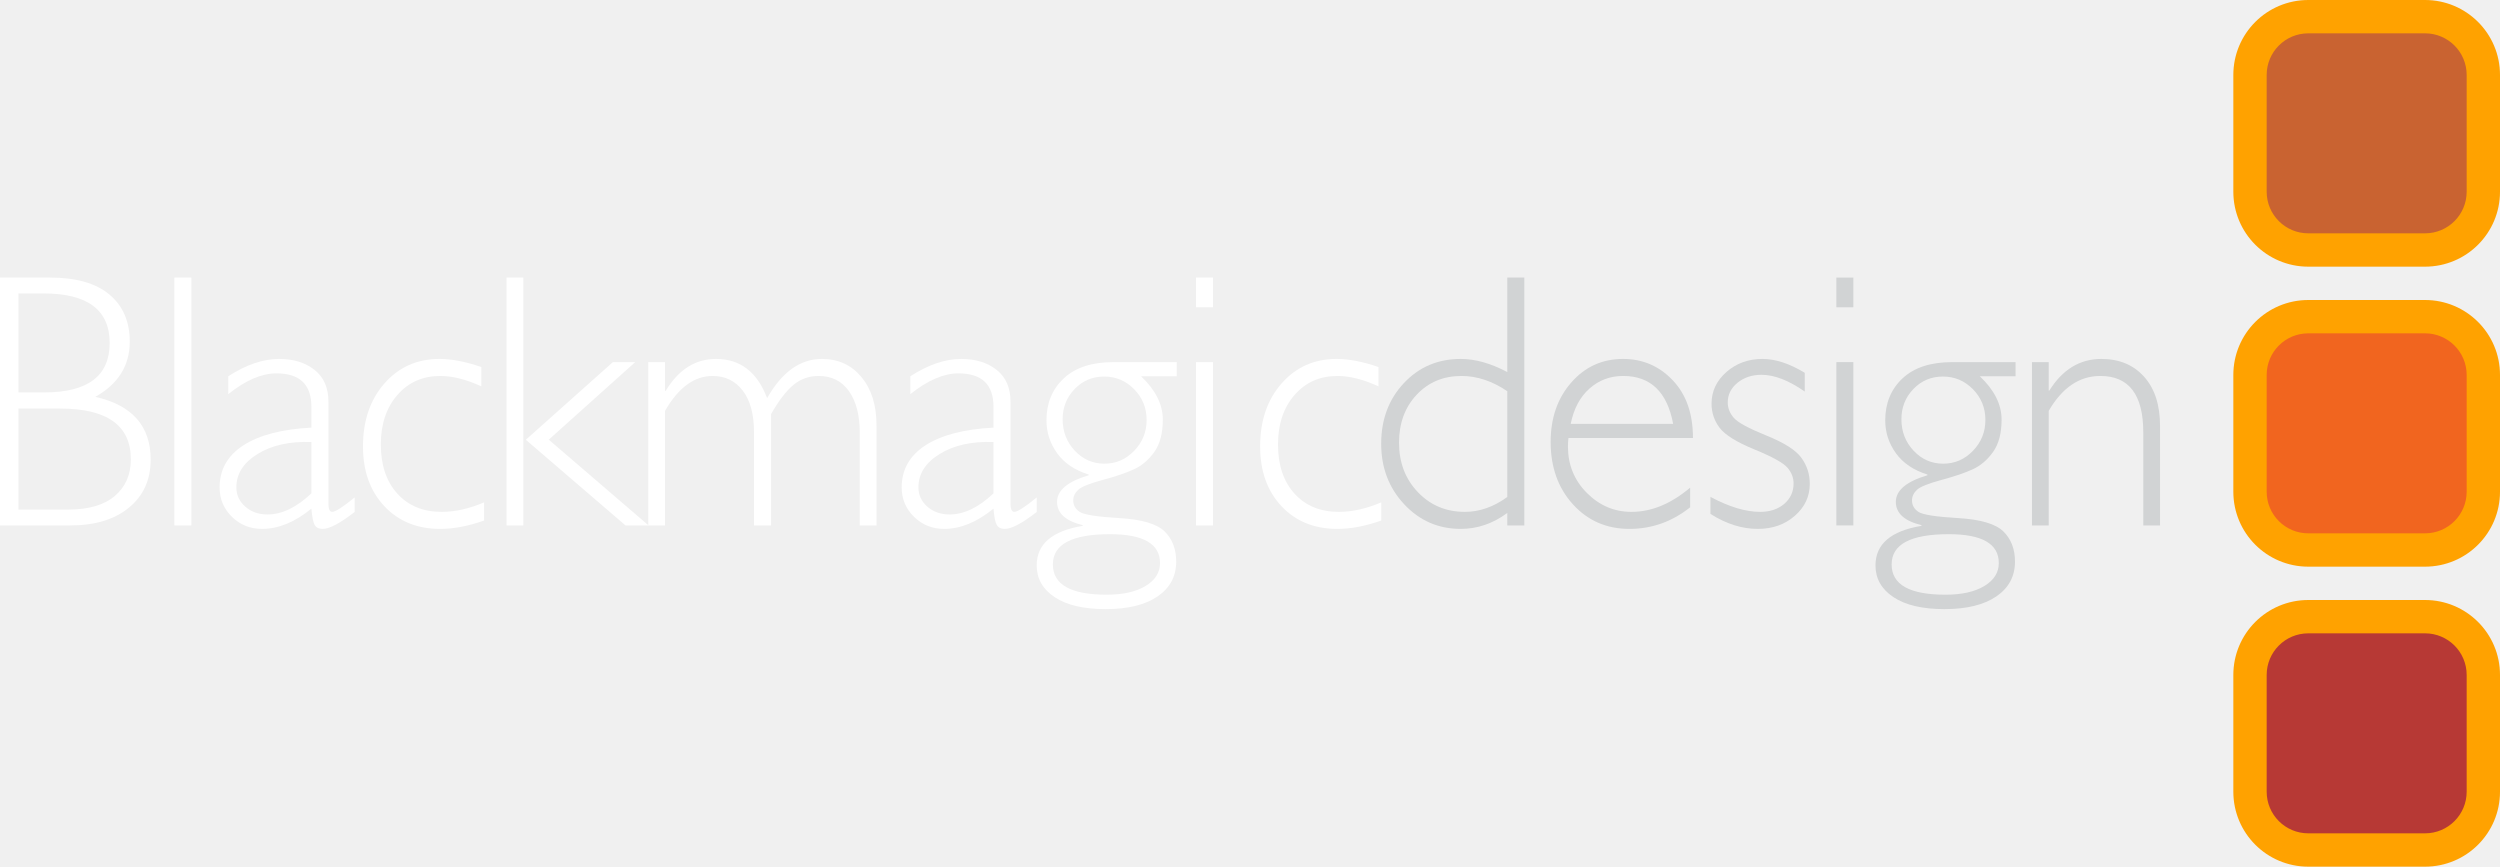
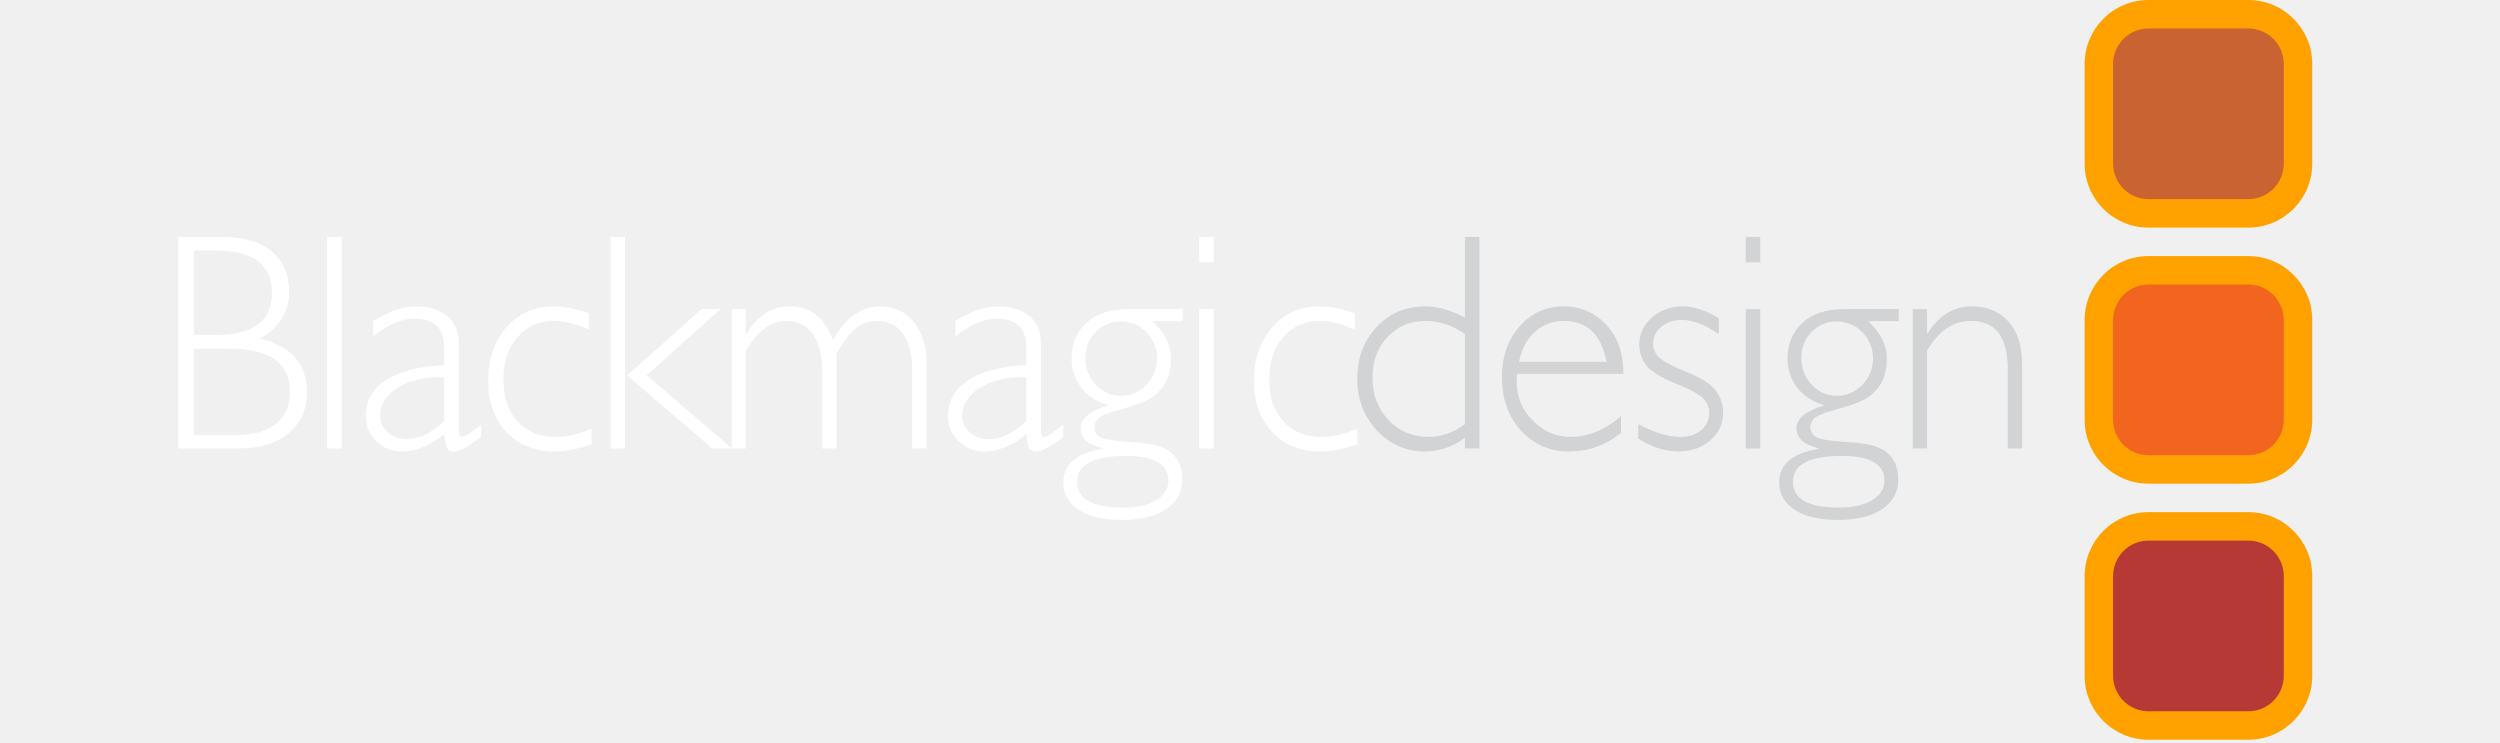
- <svg xmlns="http://www.w3.org/2000/svg" width="150px" height="52px" viewBox="0 0 150 52" version="1.1">
-   <g id="gn-logo" stroke="none" stroke-width="1" fill="none" fill-rule="evenodd">
-     <rect id="ring-fill-3" fill="#B73935" fill-rule="nonzero" x="135" y="37" width="14" height="14" rx="3.5" />
-     <rect id="ring-fill-2" fill="#F1651F" fill-rule="nonzero" x="135" y="19" width="14" height="14" rx="3.5" />
-     <rect id="ring-fill-1" fill="#C96331" fill-rule="nonzero" x="135" y="1" width="14" height="14" rx="3.5" />
-     <path d="M136,40.499 L136,47.501 C136,48.883 137.117,50 138.499,50 L145.501,50 C146.883,50 148,48.883 148,47.501 L148,40.499 C148,39.117 146.883,38 145.501,38 L138.499,38 C137.117,38 136,39.117 136,40.499 Z M134,40.499 C134,38.014 136.01,36 138.499,36 L145.501,36 C147.986,36 150,38.01 150,40.499 L150,47.501 C150,49.986 147.99,52 145.501,52 L138.499,52 C136.014,52 134,49.99 134,47.501 L134,40.499 Z" id="ring-outline-3" fill="#FFA200" fill-rule="nonzero" />
-     <path d="M136,22.499 L136,29.501 C136,30.883 137.117,32 138.499,32 L145.501,32 C146.883,32 148,30.883 148,29.501 L148,22.499 C148,21.117 146.883,20 145.501,20 L138.499,20 C137.117,20 136,21.117 136,22.499 Z M134,22.499 C134,20.014 136.01,18 138.499,18 L145.501,18 C147.986,18 150,20.01 150,22.499 L150,29.501 C150,31.986 147.99,34 145.501,34 L138.499,34 C136.014,34 134,31.99 134,29.501 L134,22.499 Z" id="ring-outline-2" fill="#FFA200" fill-rule="nonzero" />
-     <path d="M136,4.499 L136,11.501 C136,12.883 137.117,14 138.499,14 L145.501,14 C146.883,14 148,12.883 148,11.501 L148,4.499 C148,3.117 146.883,2 145.501,2 L138.499,2 C137.117,2 136,3.117 136,4.499 Z M134,4.499 C134,2.014 136.01,0 138.499,0 L145.501,0 C147.986,0 150,2.01 150,4.499 L150,11.501 C150,13.986 147.99,16 145.501,16 L138.499,16 C136.014,16 134,13.99 134,11.501 L134,4.499 Z" id="ring-outline-1" fill="#FFA200" fill-rule="nonzero" />
-     <path d="M121.917,21.727 L121.917,31.526 L122.922,31.526 L122.922,24.654 C123.732,23.257 124.765,22.558 126.022,22.558 C127.739,22.558 128.597,23.687 128.597,25.945 L128.597,31.526 L129.602,31.526 L129.602,25.552 C129.602,24.296 129.283,23.312 128.644,22.601 C128.005,21.891 127.152,21.536 126.081,21.536 C124.791,21.536 123.752,22.168 122.963,23.431 L122.922,23.431 L122.922,21.727 L121.917,21.727" id="Fill-19" fill="#D1D3D4" fill-rule="nonzero" />
-     <path d="M119.124,25.196 C119.124,25.915 118.875,26.532 118.379,27.047 C117.88,27.563 117.287,27.821 116.594,27.821 C115.895,27.821 115.302,27.562 114.816,27.042 C114.328,26.523 114.085,25.894 114.085,25.154 C114.085,24.443 114.325,23.837 114.804,23.34 C115.284,22.842 115.874,22.593 116.574,22.593 C117.279,22.593 117.88,22.847 118.379,23.356 C118.875,23.865 119.124,24.478 119.124,25.196 L119.124,25.196 Z M119.928,33.781 C119.928,34.351 119.64,34.81 119.062,35.159 C118.484,35.508 117.707,35.682 116.729,35.682 C114.575,35.682 113.498,35.078 113.498,33.867 C113.498,32.656 114.641,32.051 116.924,32.051 C118.927,32.051 119.928,32.63 119.928,33.781 L119.928,33.781 Z M120.933,21.727 L117.135,21.727 C115.84,21.727 114.846,22.052 114.152,22.701 C113.46,23.351 113.114,24.191 113.114,25.222 C113.114,25.945 113.328,26.604 113.758,27.198 C114.187,27.791 114.818,28.215 115.647,28.472 L115.647,28.514 C114.382,28.891 113.75,29.424 113.75,30.111 C113.75,30.794 114.263,31.26 115.288,31.508 L115.288,31.551 C113.448,31.856 112.529,32.647 112.529,33.925 C112.529,34.716 112.888,35.349 113.606,35.828 C114.325,36.308 115.346,36.547 116.667,36.547 C117.994,36.547 119.032,36.294 119.779,35.786 C120.525,35.277 120.899,34.581 120.899,33.694 C120.899,32.942 120.665,32.339 120.201,31.884 C119.735,31.431 118.833,31.164 117.497,31.086 C116.159,31.008 115.362,30.883 115.106,30.712 C114.848,30.54 114.72,30.313 114.72,30.027 C114.72,29.787 114.822,29.572 115.019,29.388 C115.219,29.202 115.71,29.005 116.492,28.795 C117.274,28.585 117.901,28.372 118.371,28.155 C118.841,27.938 119.246,27.591 119.586,27.115 C119.925,26.638 120.095,25.993 120.095,25.175 C120.095,24.266 119.66,23.399 118.788,22.575 L120.933,22.575 L120.933,21.727 L120.933,21.727 Z" id="Fill-18" fill="#D1D3D4" fill-rule="nonzero" />
-     <polygon id="Fill-17" fill="#D1D3D4" fill-rule="nonzero" points="110.181 18.437 111.202 18.437 111.202 16.654 110.181 16.654" />
-     <polygon id="Fill-16" fill="#D1D3D4" fill-rule="nonzero" points="110.181 31.526 111.202 31.526 111.202 21.727 110.181 21.727" />
-     <path d="M105.751,21.536 C104.9,21.536 104.178,21.797 103.584,22.321 C102.989,22.844 102.692,23.479 102.692,24.225 C102.692,24.751 102.851,25.23 103.171,25.66 C103.492,26.089 104.188,26.525 105.262,26.965 C106.337,27.405 106.998,27.772 107.246,28.06 C107.492,28.348 107.615,28.663 107.615,29.004 C107.615,29.503 107.427,29.912 107.053,30.233 C106.676,30.553 106.197,30.712 105.611,30.712 C104.742,30.712 103.748,30.414 102.627,29.813 L102.627,30.834 C103.568,31.435 104.516,31.734 105.472,31.734 C106.352,31.734 107.091,31.473 107.689,30.949 C108.287,30.427 108.587,29.786 108.587,29.025 C108.587,28.456 108.422,27.94 108.091,27.478 C107.762,27.016 107.061,26.568 105.987,26.134 C104.917,25.702 104.261,25.344 104.023,25.065 C103.783,24.784 103.665,24.479 103.665,24.146 C103.665,23.678 103.86,23.285 104.251,22.966 C104.642,22.648 105.122,22.488 105.691,22.488 C106.46,22.488 107.325,22.823 108.285,23.493 L108.285,22.368 C107.371,21.814 106.528,21.536 105.751,21.536" id="Fill-15" fill="#D1D3D4" fill-rule="nonzero" />
-     <path d="M95.371,23.312 C95.937,22.81 96.61,22.558 97.388,22.558 C99.031,22.558 100.031,23.517 100.389,25.432 L94.242,25.432 C94.427,24.52 94.803,23.814 95.371,23.312 L95.371,23.312 Z M95.209,29.572 C94.454,28.813 94.077,27.885 94.077,26.792 C94.077,26.621 94.088,26.449 94.108,26.281 L101.578,26.281 C101.578,24.819 101.172,23.664 100.361,22.813 C99.552,21.962 98.56,21.536 97.386,21.536 C96.135,21.536 95.099,22.007 94.276,22.951 C93.451,23.892 93.039,25.081 93.039,26.518 C93.039,28.032 93.486,29.282 94.378,30.263 C95.271,31.244 96.399,31.734 97.765,31.734 C99.111,31.734 100.325,31.302 101.41,30.437 L101.41,29.258 C100.263,30.228 99.09,30.712 97.888,30.712 C96.858,30.712 95.965,30.333 95.209,29.572 L95.209,29.572 Z" id="Fill-14" fill="#D1D3D4" fill-rule="nonzero" />
-     <path d="M90.438,29.819 C89.618,30.415 88.769,30.712 87.893,30.712 C86.764,30.712 85.824,30.318 85.071,29.528 C84.318,28.738 83.942,27.749 83.942,26.56 C83.942,25.394 84.295,24.435 84.999,23.685 C85.704,22.934 86.6,22.558 87.689,22.558 C88.619,22.558 89.535,22.863 90.438,23.472 L90.438,29.819 L90.438,29.819 Z M90.438,16.654 L90.438,22.323 C89.446,21.798 88.515,21.536 87.644,21.536 C86.276,21.536 85.138,22.02 84.231,22.988 C83.324,23.955 82.871,25.167 82.871,26.625 C82.871,28.062 83.331,29.272 84.252,30.257 C85.173,31.242 86.304,31.734 87.644,31.734 C88.644,31.734 89.576,31.415 90.438,30.777 L90.438,31.526 L91.459,31.526 L91.459,16.654 L90.438,16.654 L90.438,16.654 Z" id="Fill-13" fill="#D1D3D4" fill-rule="nonzero" />
-     <path d="M80.197,21.536 C78.859,21.536 77.759,22.025 76.898,23.003 C76.038,23.982 75.608,25.241 75.608,26.785 C75.608,28.264 76.035,29.459 76.887,30.369 C77.74,31.279 78.859,31.734 80.242,31.734 C81.052,31.734 81.928,31.567 82.874,31.232 L82.874,30.142 C81.984,30.522 81.135,30.712 80.326,30.712 C79.217,30.712 78.332,30.347 77.671,29.619 C77.01,28.889 76.68,27.906 76.68,26.668 C76.68,25.45 77.011,24.461 77.672,23.7 C78.333,22.938 79.193,22.558 80.249,22.558 C80.982,22.558 81.802,22.765 82.707,23.181 L82.707,22.021 C81.768,21.698 80.93,21.536 80.197,21.536" id="Fill-12" fill="#FFFFFF" fill-rule="nonzero" />
-     <polygon id="Fill-11" fill="#FFFFFF" fill-rule="nonzero" points="71.759 18.437 72.78 18.437 72.78 16.654 71.759 16.654" />
-     <polygon id="Fill-10" fill="#FFFFFF" fill-rule="nonzero" points="71.759 31.526 72.78 31.526 72.78 21.727 71.759 21.727" />
-     <path d="M68.798,25.196 C68.798,25.915 68.55,26.532 68.052,27.047 C67.555,27.563 66.96,27.821 66.268,27.821 C65.568,27.821 64.975,27.562 64.488,27.042 C64.002,26.523 63.758,25.894 63.758,25.154 C63.758,24.443 63.999,23.837 64.479,23.34 C64.958,22.842 65.548,22.593 66.248,22.593 C66.954,22.593 67.555,22.847 68.052,23.356 C68.55,23.865 68.798,24.478 68.798,25.196 L68.798,25.196 Z M69.601,33.781 C69.601,34.351 69.313,34.81 68.735,35.159 C68.157,35.508 67.38,35.682 66.402,35.682 C64.249,35.682 63.173,35.078 63.173,33.867 C63.173,32.656 64.314,32.051 66.598,32.051 C68.6,32.051 69.601,32.63 69.601,33.781 L69.601,33.781 Z M70.606,21.727 L66.809,21.727 C65.513,21.727 64.52,22.052 63.827,22.701 C63.134,23.351 62.788,24.191 62.788,25.222 C62.788,25.945 63.002,26.604 63.432,27.198 C63.861,27.791 64.49,28.215 65.322,28.472 L65.322,28.514 C64.057,28.891 63.423,29.424 63.423,30.111 C63.423,30.794 63.936,31.26 64.962,31.508 L64.962,31.551 C63.122,31.856 62.202,32.647 62.202,33.925 C62.202,34.716 62.561,35.349 63.279,35.828 C63.999,36.308 65.018,36.547 66.341,36.547 C67.669,36.547 68.707,36.294 69.454,35.786 C70.199,35.277 70.572,34.581 70.572,33.694 C70.572,32.942 70.339,32.339 69.874,31.884 C69.41,31.431 68.508,31.164 67.17,31.086 C65.833,31.008 65.035,30.883 64.78,30.712 C64.523,30.54 64.394,30.313 64.394,30.027 C64.394,29.787 64.494,29.572 64.693,29.388 C64.893,29.202 65.383,29.005 66.166,28.795 C66.947,28.585 67.574,28.372 68.044,28.155 C68.515,27.938 68.92,27.591 69.26,27.115 C69.599,26.638 69.769,25.993 69.769,25.175 C69.769,24.266 69.333,23.399 68.462,22.575 L70.606,22.575 L70.606,21.727 L70.606,21.727 Z" id="Fill-9" fill="#FFFFFF" fill-rule="nonzero" />
-     <path d="M59.609,29.602 C58.719,30.446 57.841,30.868 56.977,30.868 C56.442,30.868 55.996,30.711 55.64,30.398 C55.283,30.084 55.106,29.698 55.106,29.242 C55.106,28.427 55.533,27.759 56.386,27.235 C57.239,26.711 58.314,26.473 59.609,26.522 L59.609,29.602 L59.609,29.602 Z M60.857,30.712 C60.705,30.712 60.63,30.545 60.63,30.211 L60.63,24.097 C60.63,23.265 60.352,22.631 59.796,22.192 C59.241,21.755 58.535,21.536 57.677,21.536 C56.71,21.536 55.69,21.883 54.621,22.576 L54.621,23.649 C55.656,22.818 56.619,22.402 57.51,22.402 C58.91,22.402 59.609,23.071 59.609,24.409 L59.609,25.657 C57.842,25.75 56.482,26.104 55.529,26.719 C54.577,27.336 54.101,28.178 54.101,29.245 C54.101,29.937 54.348,30.524 54.841,31.008 C55.335,31.492 55.937,31.734 56.65,31.734 C57.63,31.734 58.616,31.329 59.609,30.518 C59.65,31.009 59.715,31.335 59.805,31.494 C59.894,31.653 60.056,31.734 60.289,31.734 C60.694,31.734 61.332,31.395 62.204,30.717 L62.204,29.846 C61.499,30.424 61.049,30.712 60.857,30.712 L60.857,30.712 Z" id="Fill-8" fill="#FFFFFF" fill-rule="nonzero" />
-     <path d="M38.895,21.727 L38.895,31.526 L39.9,31.526 L39.9,24.654 C40.704,23.257 41.656,22.558 42.754,22.558 C43.512,22.558 44.114,22.851 44.566,23.438 C45.016,24.023 45.241,24.859 45.241,25.945 L45.241,31.526 L46.262,31.526 L46.262,24.846 C46.721,24.045 47.166,23.463 47.598,23.101 C48.029,22.739 48.536,22.558 49.119,22.558 C49.9,22.558 50.508,22.862 50.937,23.469 C51.37,24.077 51.586,24.908 51.586,25.967 L51.586,31.526 L52.59,31.526 L52.59,25.509 C52.59,24.309 52.289,23.347 51.686,22.623 C51.085,21.898 50.293,21.536 49.313,21.536 C48.012,21.536 46.917,22.321 46.026,23.888 C45.435,22.321 44.413,21.536 42.963,21.536 C41.719,21.536 40.711,22.175 39.942,23.452 L39.9,23.452 L39.9,21.727 L38.895,21.727" id="Fill-7" fill="#FFFFFF" fill-rule="nonzero" />
-     <polyline id="Fill-6" fill="#FFFFFF" fill-rule="nonzero" points="36.772 21.727 31.549 26.386 37.53 31.526 38.914 31.526 32.926 26.38 38.111 21.727 36.772 21.727" />
-     <polygon id="Fill-5" fill="#FFFFFF" fill-rule="nonzero" points="30.394 31.526 31.398 31.526 31.398 16.654 30.394 16.654" />
-     <path d="M26.367,21.536 C25.03,21.536 23.93,22.025 23.069,23.003 C22.21,23.982 21.779,25.241 21.779,26.785 C21.779,28.264 22.205,29.459 23.059,30.369 C23.912,31.279 25.03,31.734 26.413,31.734 C27.222,31.734 28.099,31.567 29.045,31.232 L29.045,30.142 C28.154,30.522 27.306,30.712 26.497,30.712 C25.387,30.712 24.502,30.347 23.841,29.619 C23.181,28.889 22.85,27.906 22.85,26.668 C22.85,25.45 23.181,24.461 23.842,23.7 C24.504,22.938 25.363,22.558 26.419,22.558 C27.152,22.558 27.972,22.765 28.878,23.181 L28.878,22.021 C27.938,21.698 27.1,21.536 26.367,21.536" id="Fill-4" fill="#FFFFFF" fill-rule="nonzero" />
-     <path d="M18.684,29.602 C17.793,30.446 16.916,30.868 16.052,30.868 C15.517,30.868 15.072,30.711 14.715,30.398 C14.359,30.084 14.182,29.698 14.182,29.242 C14.182,28.427 14.607,27.759 15.46,27.235 C16.313,26.711 17.389,26.473 18.684,26.522 L18.684,29.602 L18.684,29.602 Z M19.932,30.712 C19.781,30.712 19.706,30.545 19.706,30.211 L19.706,24.097 C19.706,23.265 19.428,22.631 18.871,22.192 C18.317,21.755 17.609,21.536 16.752,21.536 C15.785,21.536 14.766,21.883 13.695,22.576 L13.695,23.649 C14.731,22.818 15.694,22.402 16.586,22.402 C17.984,22.402 18.684,23.071 18.684,24.409 L18.684,25.657 C16.916,25.75 15.556,26.104 14.604,26.719 C13.653,27.336 13.176,28.178 13.176,29.245 C13.176,29.937 13.423,30.524 13.915,31.008 C14.409,31.492 15.012,31.734 15.724,31.734 C16.704,31.734 17.692,31.329 18.684,30.518 C18.725,31.009 18.79,31.335 18.879,31.494 C18.969,31.653 19.131,31.734 19.365,31.734 C19.769,31.734 20.408,31.395 21.279,30.717 L21.279,29.846 C20.573,30.424 20.124,30.712 19.932,30.712 L19.932,30.712 Z" id="Fill-3" fill="#FFFFFF" fill-rule="nonzero" />
-     <polygon id="Fill-2" fill="#FFFFFF" fill-rule="nonzero" points="10.46 31.526 11.482 31.526 11.482 16.654 10.46 16.654" />
-     <path d="M6.893,29.754 C6.252,30.302 5.318,30.575 4.086,30.575 L1.106,30.575 L1.106,24.514 L3.602,24.514 C6.436,24.514 7.851,25.53 7.851,27.561 C7.851,28.476 7.533,29.207 6.893,29.754 L6.893,29.754 Z M1.106,17.606 L2.611,17.606 C5.257,17.606 6.58,18.598 6.58,20.58 C6.58,22.556 5.271,23.545 2.652,23.545 L1.106,23.545 L1.106,17.606 L1.106,17.606 Z M5.716,23.811 C7.096,23.037 7.785,21.934 7.785,20.499 C7.785,19.299 7.38,18.358 6.57,17.677 C5.761,16.995 4.569,16.654 2.997,16.654 L0,16.654 L0,31.526 L4.212,31.526 C5.694,31.526 6.87,31.171 7.738,30.457 C8.606,29.744 9.04,28.784 9.04,27.578 C9.04,25.564 7.932,24.309 5.716,23.811 L5.716,23.811 Z" id="Fill-1" fill="#FFFFFF" fill-rule="nonzero" />
+ <svg xmlns="http://www.w3.org/2000/svg" width="100%" height="100%" viewBox="0 0 239 71" version="1.1" xml:space="preserve" style="fill-rule:evenodd;clip-rule:evenodd;stroke-linejoin:round;stroke-miterlimit:2;">
+   <g transform="matrix(0.3264,0,0,0.3264,119.05,35.36)">
+     <g transform="matrix(1,0,0,1,-312.5,-108.3333)">
+       <g id="gn-logo" transform="matrix(4.166667,0,0,4.166667,0,0)">
+         <path id="ring-fill-3" d="M149,40.5L149,47.5C149,49.432 147.432,51 145.5,51L138.5,51C136.568,51 135,49.432 135,47.5L135,40.5C135,38.568 136.568,37 138.5,37L145.5,37C147.432,37 149,38.568 149,40.5Z" style="fill:rgb(183,57,53);" />
+         <path id="ring-fill-2" d="M149,22.5L149,29.5C149,31.432 147.432,33 145.5,33L138.5,33C136.568,33 135,31.432 135,29.5L135,22.5C135,20.568 136.568,19 138.5,19L145.5,19C147.432,19 149,20.568 149,22.5Z" style="fill:rgb(241,101,31);" />
+         <path id="ring-fill-1" d="M149,4.5L149,11.5C149,13.432 147.432,15 145.5,15L138.5,15C136.568,15 135,13.432 135,11.5L135,4.5C135,2.568 136.568,1 138.5,1L145.5,1C147.432,1 149,2.568 149,4.5Z" style="fill:rgb(201,99,49);" />
+         <path id="ring-outline-3" d="M136,40.499L136,47.501C136,48.883 137.117,50 138.499,50L145.501,50C146.883,50 148,48.883 148,47.501L148,40.499C148,39.117 146.883,38 145.501,38L138.499,38C137.117,38 136,39.117 136,40.499ZM134,40.499C134,38.014 136.01,36 138.499,36L145.501,36C147.986,36 150,38.01 150,40.499L150,47.501C150,49.986 147.99,52 145.501,52L138.499,52C136.014,52 134,49.99 134,47.501L134,40.499Z" style="fill:rgb(255,162,0);fill-rule:nonzero;" />
+         <path id="ring-outline-2" d="M136,22.499L136,29.501C136,30.883 137.117,32 138.499,32L145.501,32C146.883,32 148,30.883 148,29.501L148,22.499C148,21.117 146.883,20 145.501,20L138.499,20C137.117,20 136,21.117 136,22.499ZM134,22.499C134,20.014 136.01,18 138.499,18L145.501,18C147.986,18 150,20.01 150,22.499L150,29.501C150,31.986 147.99,34 145.501,34L138.499,34C136.014,34 134,31.99 134,29.501L134,22.499Z" style="fill:rgb(255,162,0);fill-rule:nonzero;" />
+         <path id="ring-outline-1" d="M136,4.499L136,11.501C136,12.883 137.117,14 138.499,14L145.501,14C146.883,14 148,12.883 148,11.501L148,4.499C148,3.117 146.883,2 145.501,2L138.499,2C137.117,2 136,3.117 136,4.499ZM134,4.499C134,2.014 136.01,0 138.499,0L145.501,0C147.986,0 150,2.01 150,4.499L150,11.501C150,13.986 147.99,16 145.501,16L138.499,16C136.014,16 134,13.99 134,11.501L134,4.499Z" style="fill:rgb(255,162,0);fill-rule:nonzero;" />
+         <path id="Fill-19" d="M121.917,21.727L121.917,31.526L122.922,31.526L122.922,24.654C123.732,23.257 124.765,22.558 126.022,22.558C127.739,22.558 128.597,23.687 128.597,25.945L128.597,31.526L129.602,31.526L129.602,25.552C129.602,24.296 129.283,23.312 128.644,22.601C128.005,21.891 127.152,21.536 126.081,21.536C124.791,21.536 123.752,22.168 122.963,23.431L122.922,23.431L122.922,21.727L121.917,21.727" style="fill:rgb(209,211,212);fill-rule:nonzero;" />
+         <path id="Fill-18" d="M119.124,25.196C119.124,25.915 118.875,26.532 118.379,27.047C117.88,27.563 117.287,27.821 116.594,27.821C115.895,27.821 115.302,27.562 114.816,27.042C114.328,26.523 114.085,25.894 114.085,25.154C114.085,24.443 114.325,23.837 114.804,23.34C115.284,22.842 115.874,22.593 116.574,22.593C117.279,22.593 117.88,22.847 118.379,23.356C118.875,23.865 119.124,24.478 119.124,25.196ZM119.928,33.781C119.928,34.351 119.64,34.81 119.062,35.159C118.484,35.508 117.707,35.682 116.729,35.682C114.575,35.682 113.498,35.078 113.498,33.867C113.498,32.656 114.641,32.051 116.924,32.051C118.927,32.051 119.928,32.63 119.928,33.781ZM120.933,21.727L117.135,21.727C115.84,21.727 114.846,22.052 114.152,22.701C113.46,23.351 113.114,24.191 113.114,25.222C113.114,25.945 113.328,26.604 113.758,27.198C114.187,27.791 114.818,28.215 115.647,28.472L115.647,28.514C114.382,28.891 113.75,29.424 113.75,30.111C113.75,30.794 114.263,31.26 115.288,31.508L115.288,31.551C113.448,31.856 112.529,32.647 112.529,33.925C112.529,34.716 112.888,35.349 113.606,35.828C114.325,36.308 115.346,36.547 116.667,36.547C117.994,36.547 119.032,36.294 119.779,35.786C120.525,35.277 120.899,34.581 120.899,33.694C120.899,32.942 120.665,32.339 120.201,31.884C119.735,31.431 118.833,31.164 117.497,31.086C116.159,31.008 115.362,30.883 115.106,30.712C114.848,30.54 114.72,30.313 114.72,30.027C114.72,29.787 114.822,29.572 115.019,29.388C115.219,29.202 115.71,29.005 116.492,28.795C117.274,28.585 117.901,28.372 118.371,28.155C118.841,27.938 119.246,27.591 119.586,27.115C119.925,26.638 120.095,25.993 120.095,25.175C120.095,24.266 119.66,23.399 118.788,22.575L120.933,22.575L120.933,21.727Z" style="fill:rgb(209,211,212);fill-rule:nonzero;" />
+         <path id="Fill-17" d="M110.181,18.437L111.202,18.437L111.202,16.654L110.181,16.654L110.181,18.437Z" style="fill:rgb(209,211,212);fill-rule:nonzero;" />
+         <path id="Fill-16" d="M110.181,31.526L111.202,31.526L111.202,21.727L110.181,21.727L110.181,31.526Z" style="fill:rgb(209,211,212);fill-rule:nonzero;" />
+         <path id="Fill-15" d="M105.751,21.536C104.9,21.536 104.178,21.797 103.584,22.321C102.989,22.844 102.692,23.479 102.692,24.225C102.692,24.751 102.851,25.23 103.171,25.66C103.492,26.089 104.188,26.525 105.262,26.965C106.337,27.405 106.998,27.772 107.246,28.06C107.492,28.348 107.615,28.663 107.615,29.004C107.615,29.503 107.427,29.912 107.053,30.233C106.676,30.553 106.197,30.712 105.611,30.712C104.742,30.712 103.748,30.414 102.627,29.813L102.627,30.834C103.568,31.435 104.516,31.734 105.472,31.734C106.352,31.734 107.091,31.473 107.689,30.949C108.287,30.427 108.587,29.786 108.587,29.025C108.587,28.456 108.422,27.94 108.091,27.478C107.762,27.016 107.061,26.568 105.987,26.134C104.917,25.702 104.261,25.344 104.023,25.065C103.783,24.784 103.665,24.479 103.665,24.146C103.665,23.678 103.86,23.285 104.251,22.966C104.642,22.648 105.122,22.488 105.691,22.488C106.46,22.488 107.325,22.823 108.285,23.493L108.285,22.368C107.371,21.814 106.528,21.536 105.751,21.536" style="fill:rgb(209,211,212);fill-rule:nonzero;" />
+         <path id="Fill-14" d="M95.371,23.312C95.937,22.81 96.61,22.558 97.388,22.558C99.031,22.558 100.031,23.517 100.389,25.432L94.242,25.432C94.427,24.52 94.803,23.814 95.371,23.312ZM95.209,29.572C94.454,28.813 94.077,27.885 94.077,26.792C94.077,26.621 94.088,26.449 94.108,26.281L101.578,26.281C101.578,24.819 101.172,23.664 100.361,22.813C99.552,21.962 98.56,21.536 97.386,21.536C96.135,21.536 95.099,22.007 94.276,22.951C93.451,23.892 93.039,25.081 93.039,26.518C93.039,28.032 93.486,29.282 94.378,30.263C95.271,31.244 96.399,31.734 97.765,31.734C99.111,31.734 100.325,31.302 101.41,30.437L101.41,29.258C100.263,30.228 99.09,30.712 97.888,30.712C96.858,30.712 95.965,30.333 95.209,29.572Z" style="fill:rgb(209,211,212);fill-rule:nonzero;" />
+         <path id="Fill-13" d="M90.438,29.819C89.618,30.415 88.769,30.712 87.893,30.712C86.764,30.712 85.824,30.318 85.071,29.528C84.318,28.738 83.942,27.749 83.942,26.56C83.942,25.394 84.295,24.435 84.999,23.685C85.704,22.934 86.6,22.558 87.689,22.558C88.619,22.558 89.535,22.863 90.438,23.472L90.438,29.819ZM90.438,16.654L90.438,22.323C89.446,21.798 88.515,21.536 87.644,21.536C86.276,21.536 85.138,22.02 84.231,22.988C83.324,23.955 82.871,25.167 82.871,26.625C82.871,28.062 83.331,29.272 84.252,30.257C85.173,31.242 86.304,31.734 87.644,31.734C88.644,31.734 89.576,31.415 90.438,30.777L90.438,31.526L91.459,31.526L91.459,16.654L90.438,16.654Z" style="fill:rgb(209,211,212);fill-rule:nonzero;" />
+         <path id="Fill-12" d="M80.197,21.536C78.859,21.536 77.759,22.025 76.898,23.003C76.038,23.982 75.608,25.241 75.608,26.785C75.608,28.264 76.035,29.459 76.887,30.369C77.74,31.279 78.859,31.734 80.242,31.734C81.052,31.734 81.928,31.567 82.874,31.232L82.874,30.142C81.984,30.522 81.135,30.712 80.326,30.712C79.217,30.712 78.332,30.347 77.671,29.619C77.01,28.889 76.68,27.906 76.68,26.668C76.68,25.45 77.011,24.461 77.672,23.7C78.333,22.938 79.193,22.558 80.249,22.558C80.982,22.558 81.802,22.765 82.707,23.181L82.707,22.021C81.768,21.698 80.93,21.536 80.197,21.536" style="fill:white;fill-rule:nonzero;" />
+         <path id="Fill-11" d="M71.759,18.437L72.78,18.437L72.78,16.654L71.759,16.654L71.759,18.437Z" style="fill:white;fill-rule:nonzero;" />
+         <path id="Fill-10" d="M71.759,31.526L72.78,31.526L72.78,21.727L71.759,21.727L71.759,31.526Z" style="fill:white;fill-rule:nonzero;" />
+         <path id="Fill-9" d="M68.798,25.196C68.798,25.915 68.55,26.532 68.052,27.047C67.555,27.563 66.96,27.821 66.268,27.821C65.568,27.821 64.975,27.562 64.488,27.042C64.002,26.523 63.758,25.894 63.758,25.154C63.758,24.443 63.999,23.837 64.479,23.34C64.958,22.842 65.548,22.593 66.248,22.593C66.954,22.593 67.555,22.847 68.052,23.356C68.55,23.865 68.798,24.478 68.798,25.196ZM69.601,33.781C69.601,34.351 69.313,34.81 68.735,35.159C68.157,35.508 67.38,35.682 66.402,35.682C64.249,35.682 63.173,35.078 63.173,33.867C63.173,32.656 64.314,32.051 66.598,32.051C68.6,32.051 69.601,32.63 69.601,33.781ZM70.606,21.727L66.809,21.727C65.513,21.727 64.52,22.052 63.827,22.701C63.134,23.351 62.788,24.191 62.788,25.222C62.788,25.945 63.002,26.604 63.432,27.198C63.861,27.791 64.49,28.215 65.322,28.472L65.322,28.514C64.057,28.891 63.423,29.424 63.423,30.111C63.423,30.794 63.936,31.26 64.962,31.508L64.962,31.551C63.122,31.856 62.202,32.647 62.202,33.925C62.202,34.716 62.561,35.349 63.279,35.828C63.999,36.308 65.018,36.547 66.341,36.547C67.669,36.547 68.707,36.294 69.454,35.786C70.199,35.277 70.572,34.581 70.572,33.694C70.572,32.942 70.339,32.339 69.874,31.884C69.41,31.431 68.508,31.164 67.17,31.086C65.833,31.008 65.035,30.883 64.78,30.712C64.523,30.54 64.394,30.313 64.394,30.027C64.394,29.787 64.494,29.572 64.693,29.388C64.893,29.202 65.383,29.005 66.166,28.795C66.947,28.585 67.574,28.372 68.044,28.155C68.515,27.938 68.92,27.591 69.26,27.115C69.599,26.638 69.769,25.993 69.769,25.175C69.769,24.266 69.333,23.399 68.462,22.575L70.606,22.575L70.606,21.727Z" style="fill:white;fill-rule:nonzero;" />
+         <path id="Fill-8" d="M59.609,29.602C58.719,30.446 57.841,30.868 56.977,30.868C56.442,30.868 55.996,30.711 55.64,30.398C55.283,30.084 55.106,29.698 55.106,29.242C55.106,28.427 55.533,27.759 56.386,27.235C57.239,26.711 58.314,26.473 59.609,26.522L59.609,29.602ZM60.857,30.712C60.705,30.712 60.63,30.545 60.63,30.211L60.63,24.097C60.63,23.265 60.352,22.631 59.796,22.192C59.241,21.755 58.535,21.536 57.677,21.536C56.71,21.536 55.69,21.883 54.621,22.576L54.621,23.649C55.656,22.818 56.619,22.402 57.51,22.402C58.91,22.402 59.609,23.071 59.609,24.409L59.609,25.657C57.842,25.75 56.482,26.104 55.529,26.719C54.577,27.336 54.101,28.178 54.101,29.245C54.101,29.937 54.348,30.524 54.841,31.008C55.335,31.492 55.937,31.734 56.65,31.734C57.63,31.734 58.616,31.329 59.609,30.518C59.65,31.009 59.715,31.335 59.805,31.494C59.894,31.653 60.056,31.734 60.289,31.734C60.694,31.734 61.332,31.395 62.204,30.717L62.204,29.846C61.499,30.424 61.049,30.712 60.857,30.712Z" style="fill:white;fill-rule:nonzero;" />
+         <path id="Fill-7" d="M38.895,21.727L38.895,31.526L39.9,31.526L39.9,24.654C40.704,23.257 41.656,22.558 42.754,22.558C43.512,22.558 44.114,22.851 44.566,23.438C45.016,24.023 45.241,24.859 45.241,25.945L45.241,31.526L46.262,31.526L46.262,24.846C46.721,24.045 47.166,23.463 47.598,23.101C48.029,22.739 48.536,22.558 49.119,22.558C49.9,22.558 50.508,22.862 50.937,23.469C51.37,24.077 51.586,24.908 51.586,25.967L51.586,31.526L52.59,31.526L52.59,25.509C52.59,24.309 52.289,23.347 51.686,22.623C51.085,21.898 50.293,21.536 49.313,21.536C48.012,21.536 46.917,22.321 46.026,23.888C45.435,22.321 44.413,21.536 42.963,21.536C41.719,21.536 40.711,22.175 39.942,23.452L39.9,23.452L39.9,21.727L38.895,21.727" style="fill:white;fill-rule:nonzero;" />
+         <path id="Fill-6" d="M36.772,21.727L31.549,26.386L37.53,31.526L38.914,31.526L32.926,26.38L38.111,21.727L36.772,21.727" style="fill:white;fill-rule:nonzero;" />
+         <path id="Fill-5" d="M30.394,31.526L31.398,31.526L31.398,16.654L30.394,16.654L30.394,31.526Z" style="fill:white;fill-rule:nonzero;" />
+         <path id="Fill-4" d="M26.367,21.536C25.03,21.536 23.93,22.025 23.069,23.003C22.21,23.982 21.779,25.241 21.779,26.785C21.779,28.264 22.205,29.459 23.059,30.369C23.912,31.279 25.03,31.734 26.413,31.734C27.222,31.734 28.099,31.567 29.045,31.232L29.045,30.142C28.154,30.522 27.306,30.712 26.497,30.712C25.387,30.712 24.502,30.347 23.841,29.619C23.181,28.889 22.85,27.906 22.85,26.668C22.85,25.45 23.181,24.461 23.842,23.7C24.504,22.938 25.363,22.558 26.419,22.558C27.152,22.558 27.972,22.765 28.878,23.181L28.878,22.021C27.938,21.698 27.1,21.536 26.367,21.536" style="fill:white;fill-rule:nonzero;" />
+         <path id="Fill-3" d="M18.684,29.602C17.793,30.446 16.916,30.868 16.052,30.868C15.517,30.868 15.072,30.711 14.715,30.398C14.359,30.084 14.182,29.698 14.182,29.242C14.182,28.427 14.607,27.759 15.46,27.235C16.313,26.711 17.389,26.473 18.684,26.522L18.684,29.602ZM19.932,30.712C19.781,30.712 19.706,30.545 19.706,30.211L19.706,24.097C19.706,23.265 19.428,22.631 18.871,22.192C18.317,21.755 17.609,21.536 16.752,21.536C15.785,21.536 14.766,21.883 13.695,22.576L13.695,23.649C14.731,22.818 15.694,22.402 16.586,22.402C17.984,22.402 18.684,23.071 18.684,24.409L18.684,25.657C16.916,25.75 15.556,26.104 14.604,26.719C13.653,27.336 13.176,28.178 13.176,29.245C13.176,29.937 13.423,30.524 13.915,31.008C14.409,31.492 15.012,31.734 15.724,31.734C16.704,31.734 17.692,31.329 18.684,30.518C18.725,31.009 18.79,31.335 18.879,31.494C18.969,31.653 19.131,31.734 19.365,31.734C19.769,31.734 20.408,31.395 21.279,30.717L21.279,29.846C20.573,30.424 20.124,30.712 19.932,30.712Z" style="fill:white;fill-rule:nonzero;" />
+         <path id="Fill-2" d="M10.46,31.526L11.482,31.526L11.482,16.654L10.46,16.654L10.46,31.526Z" style="fill:white;fill-rule:nonzero;" />
+         <path id="Fill-1" d="M6.893,29.754C6.252,30.302 5.318,30.575 4.086,30.575L1.106,30.575L1.106,24.514L3.602,24.514C6.436,24.514 7.851,25.53 7.851,27.561C7.851,28.476 7.533,29.207 6.893,29.754ZM1.106,17.606L2.611,17.606C5.257,17.606 6.58,18.598 6.58,20.58C6.58,22.556 5.271,23.545 2.652,23.545L1.106,23.545L1.106,17.606ZM5.716,23.811C7.096,23.037 7.785,21.934 7.785,20.499C7.785,19.299 7.38,18.358 6.57,17.677C5.761,16.995 4.569,16.654 2.997,16.654L0,16.654L0,31.526L4.212,31.526C5.694,31.526 6.87,31.171 7.738,30.457C8.606,29.744 9.04,28.784 9.04,27.578C9.04,25.564 7.932,24.309 5.716,23.811Z" style="fill:white;fill-rule:nonzero;" />
+       </g>
+     </g>
  </g>
</svg>
